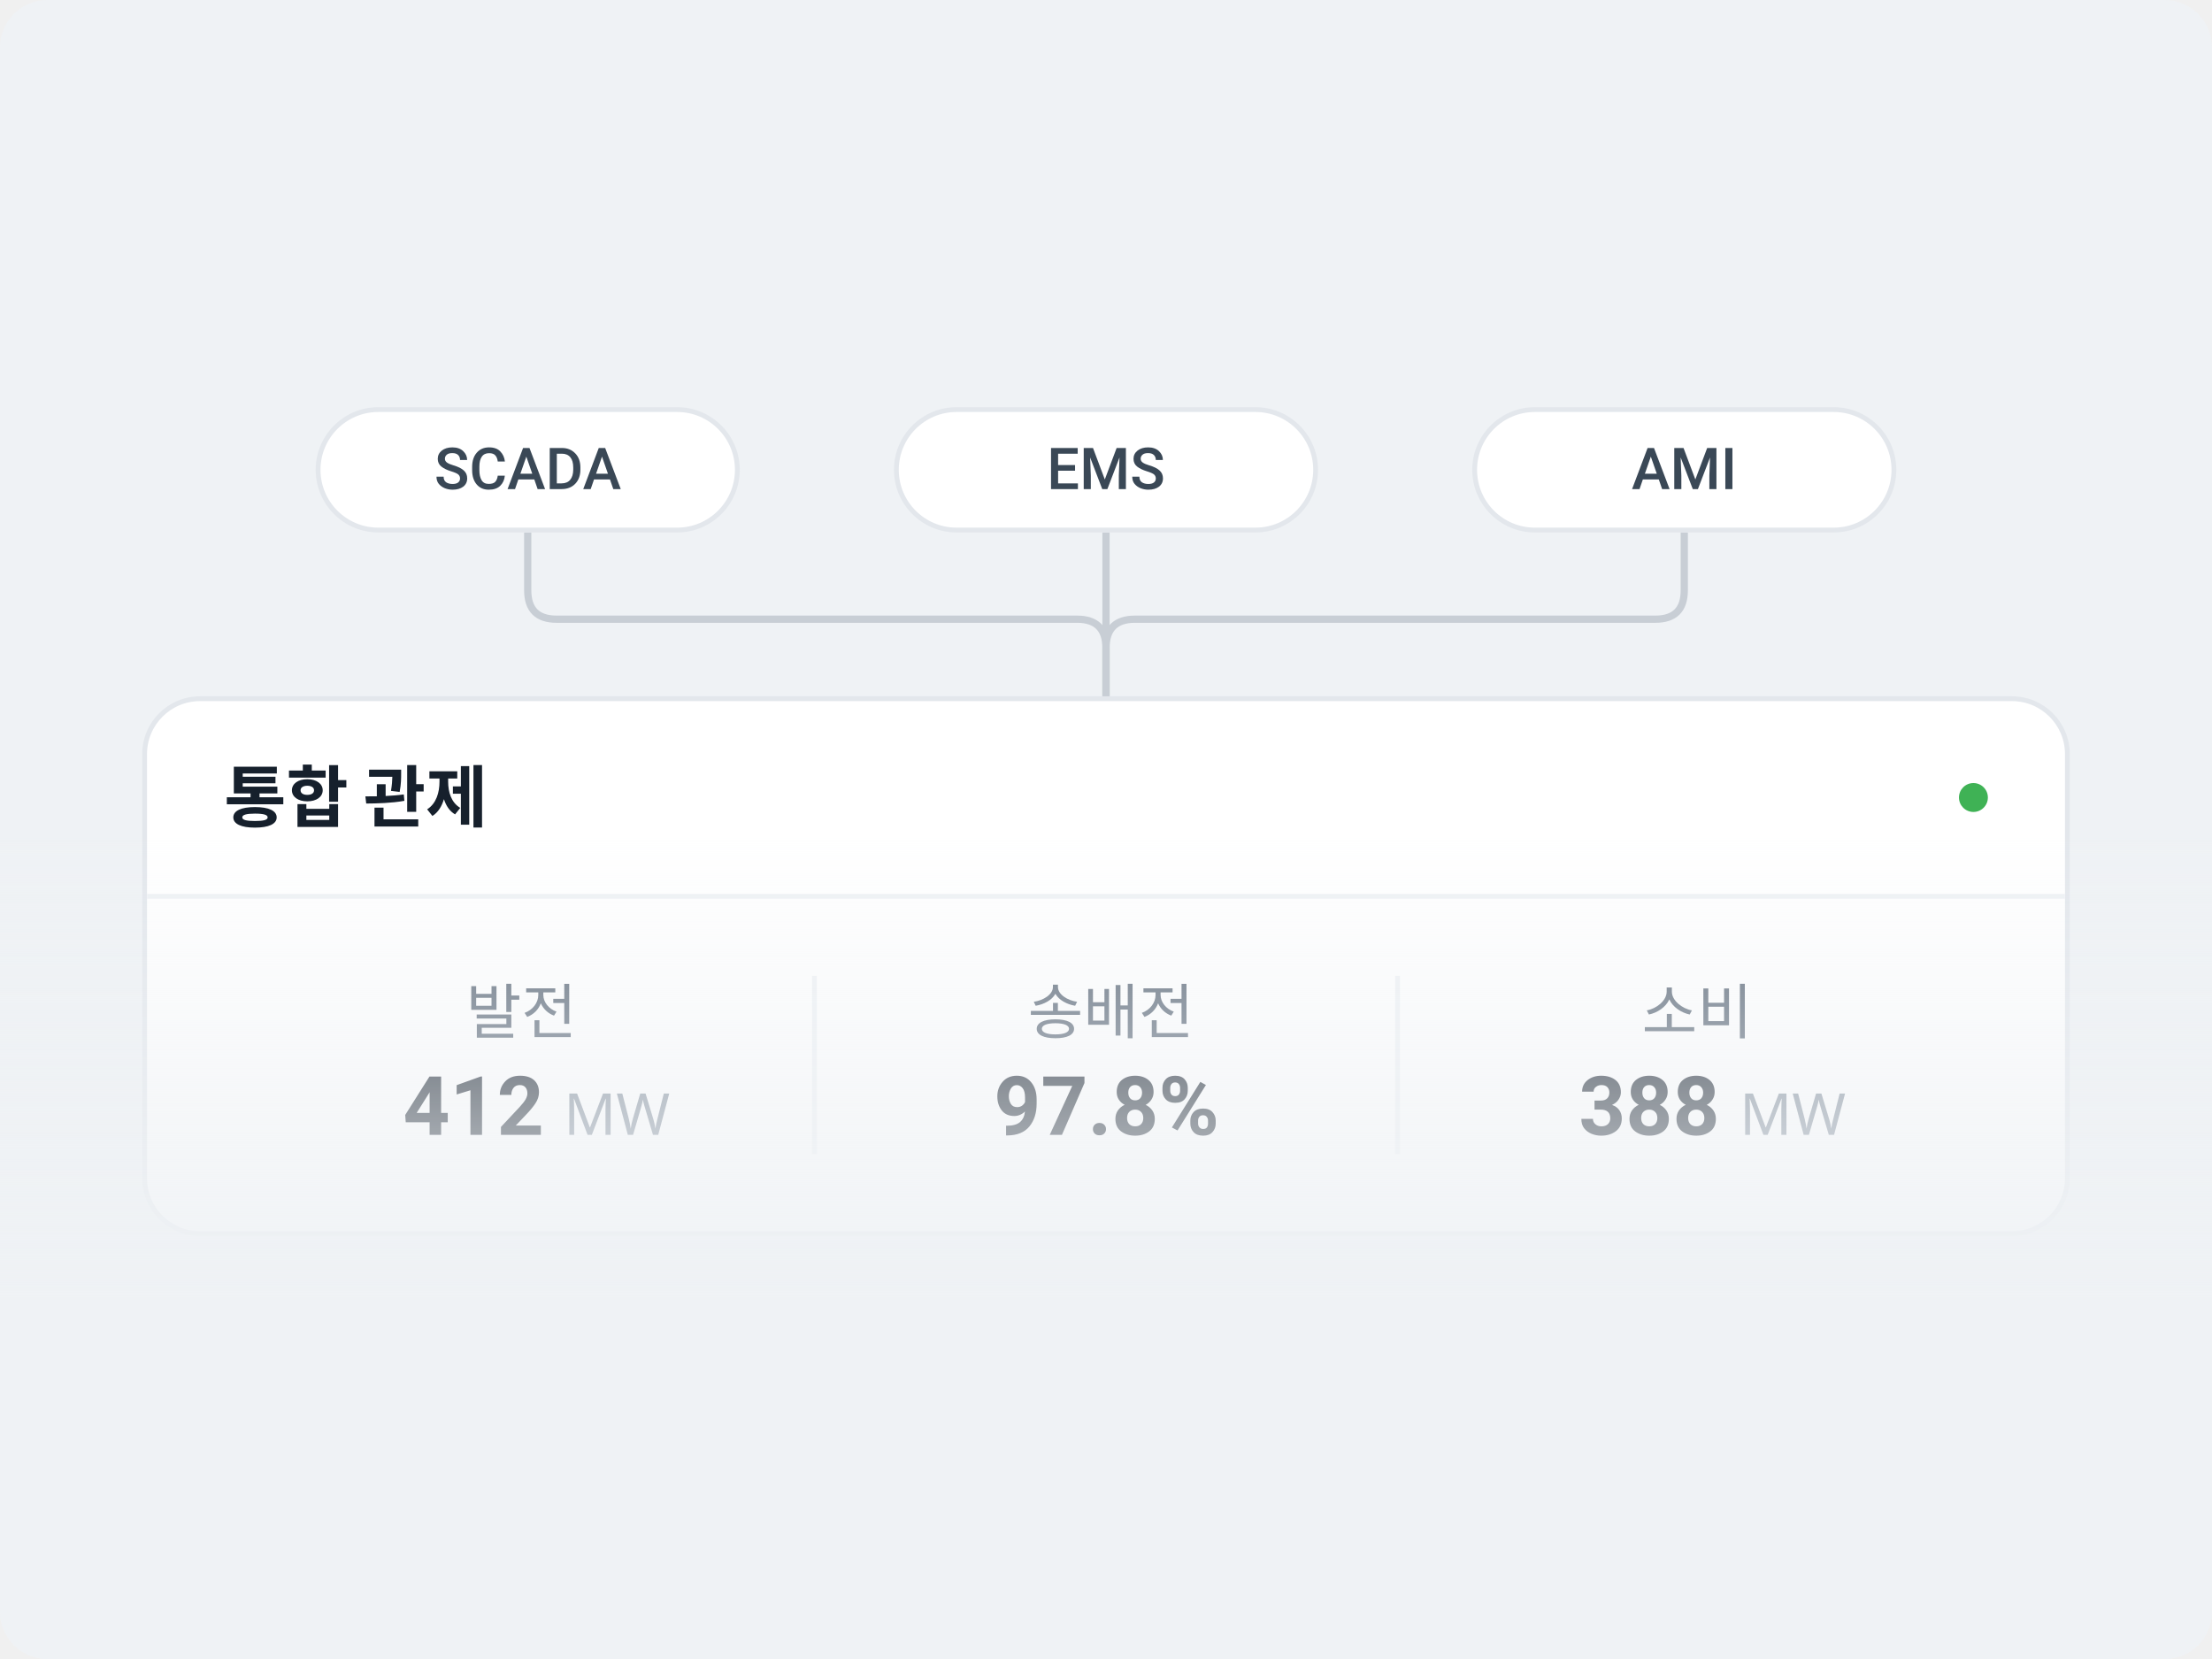
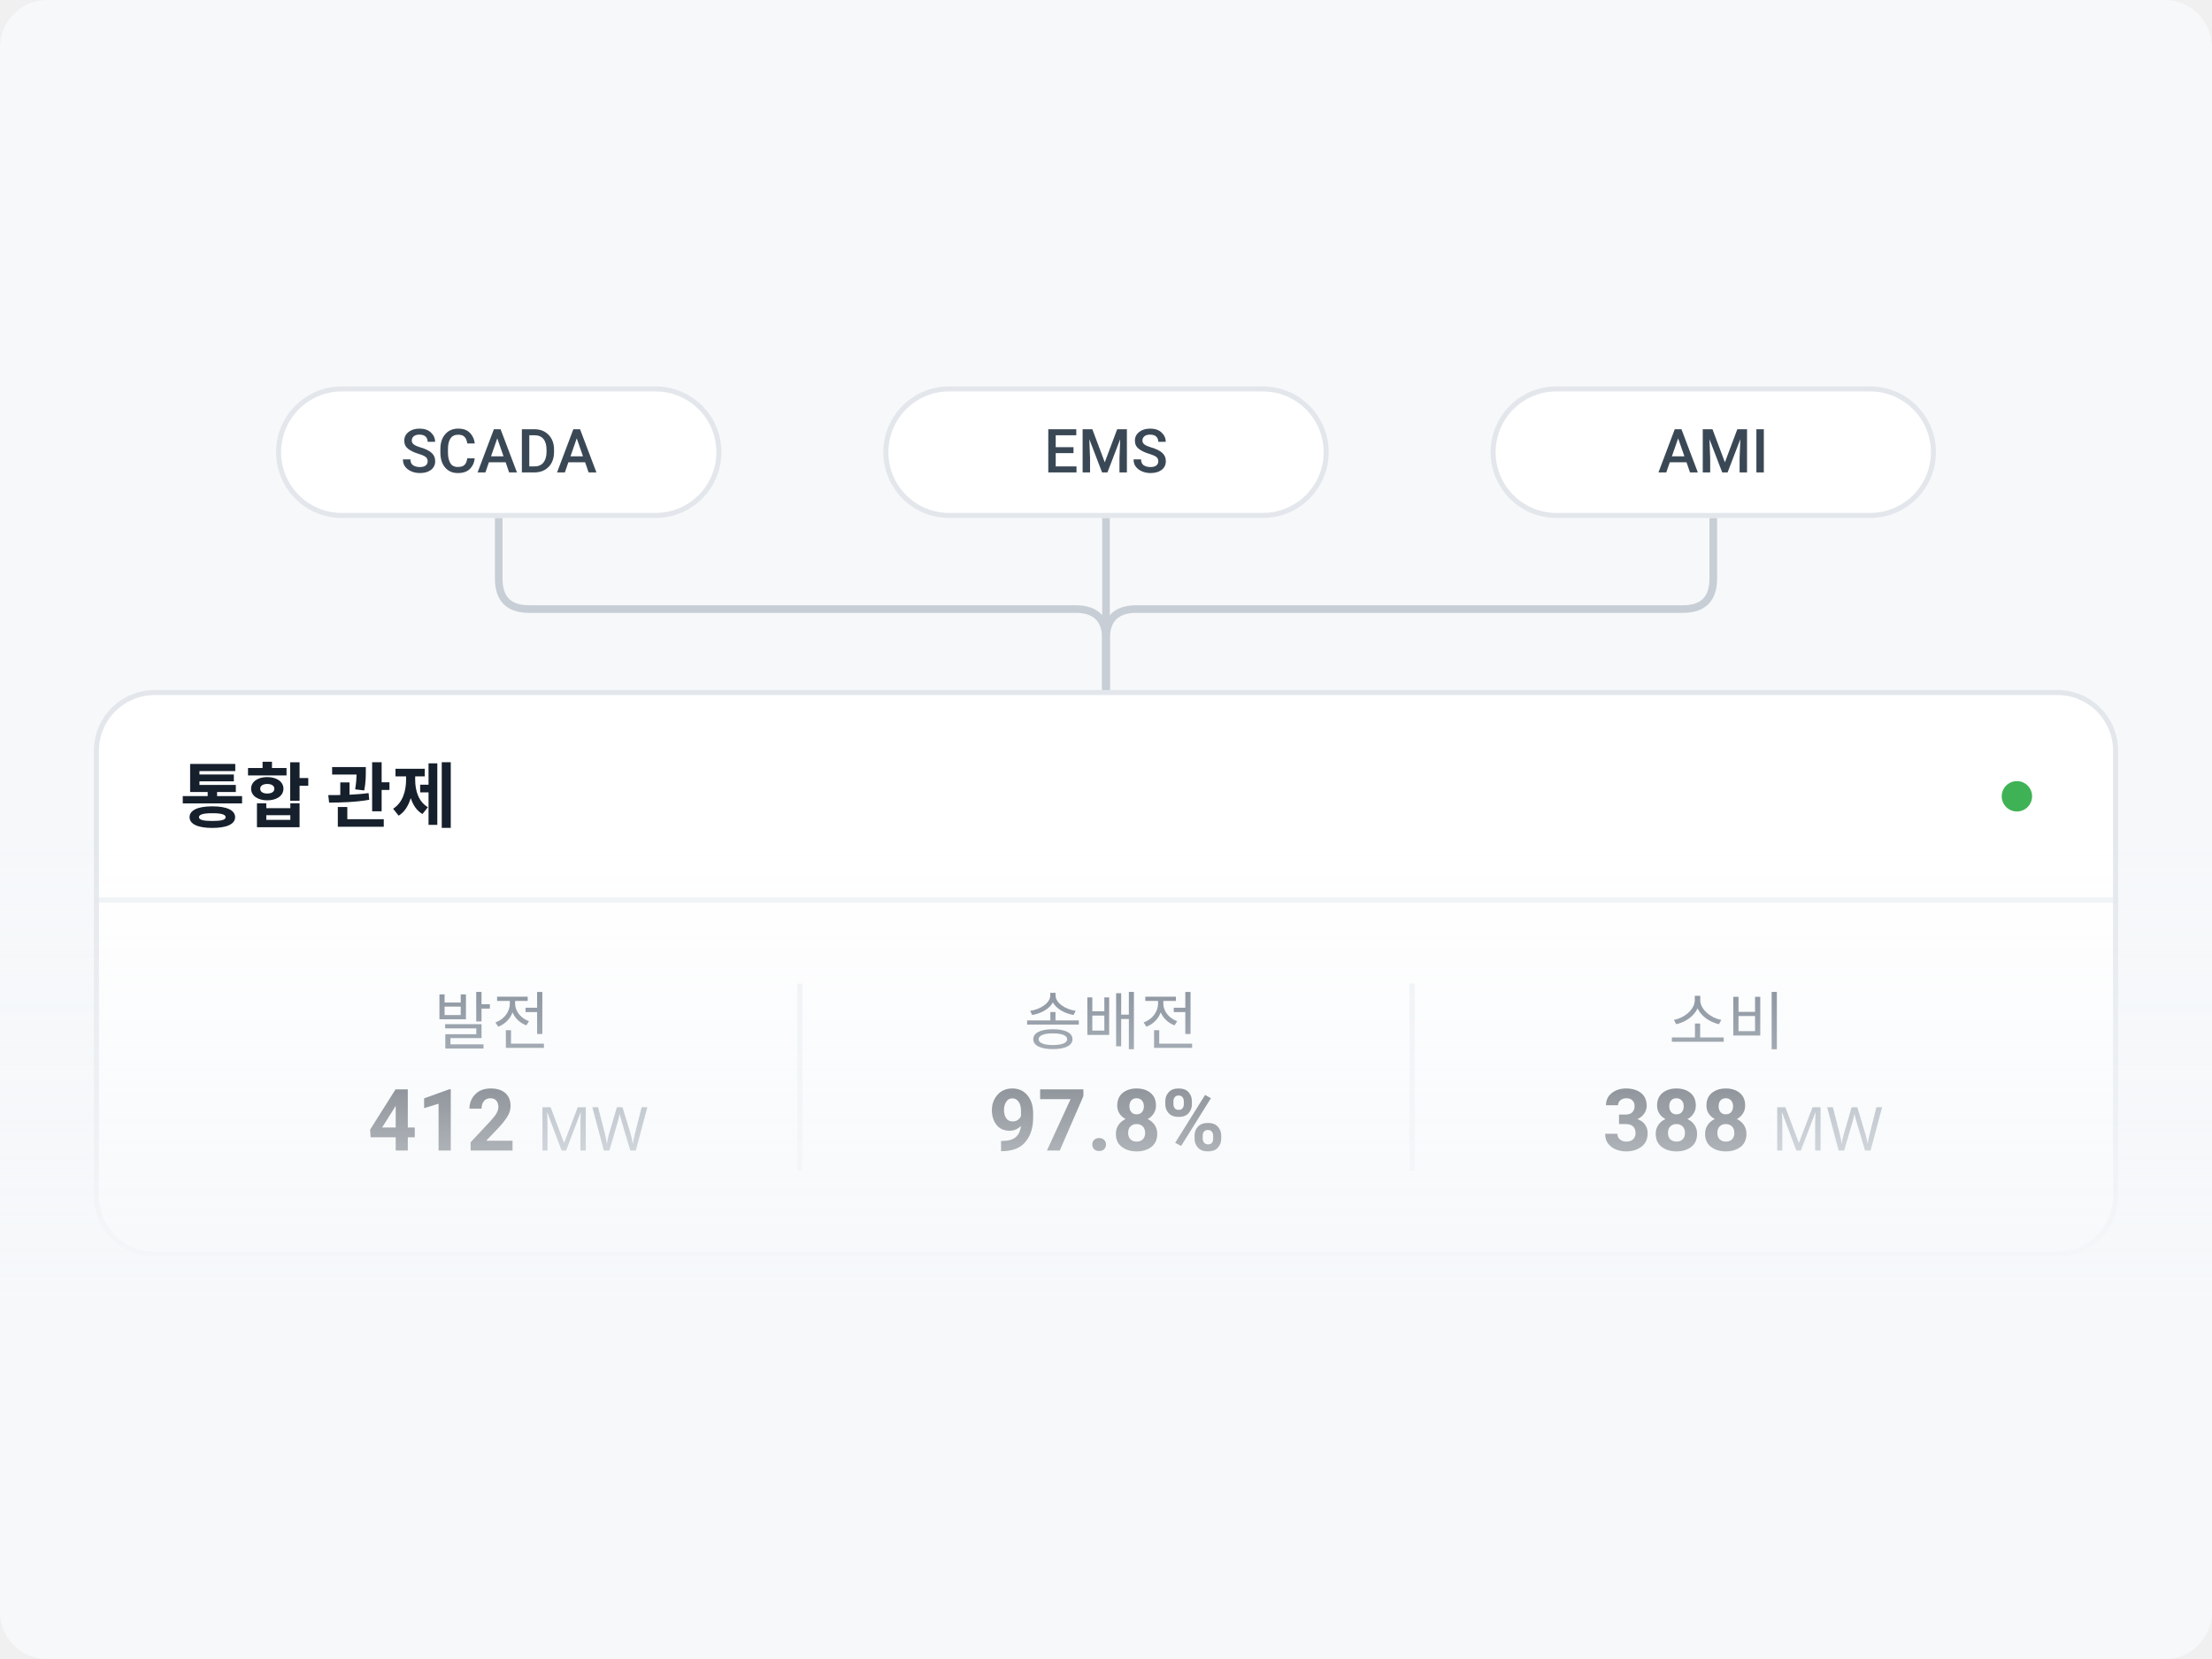
<svg xmlns="http://www.w3.org/2000/svg" width="560" height="420" viewBox="0 0 560 420" fill="none">
  <defs>
    <linearGradient id="fade0" x1="0" y1="210" x2="0" y2="330" gradientUnits="userSpaceOnUse">
-       <stop offset="0" stop-color="#EFF2F5" stop-opacity="0" />
-       <stop offset="0.5" stop-color="#EFF2F5" stop-opacity="0.5" />
-       <stop offset="1" stop-color="#EFF2F5" stop-opacity="1" />
+       <stop offset="0" stop-color="#F6F8FA" stop-opacity="0" />
+       <stop offset="0.5" stop-color="#F6F8FA" stop-opacity="0.5" />
+       <stop offset="1" stop-color="#F6F8FA" stop-opacity="1" />
    </linearGradient>
    <clipPath id="card">
      <rect width="560" height="420" rx="12" />
    </clipPath>
  </defs>
  <g clip-path="url(#card)">
-     <rect x="0" y="0" width="560" height="420" rx="12" fill="#EFF2F5" />
-     <g transform="translate(-61.60 -45.76) scale(1.22)">
-       <g transform="translate(0 0) scale(1 1)">
-         <path d="M160 148 V160 Q160 166 166 166 H274 Q280 166 280 172 V182" fill="none" stroke-width="1.5" stroke="#C8CED5" />
-         <path d="M400 148 V160 Q400 166 394 166 H286 Q280 166 280 172 V182" fill="none" stroke-width="1.5" stroke="#C8CED5" />
-         <path d="M280 148 V182" fill="none" stroke-width="1.5" stroke="#C8CED5" />
+     <rect x="0" y="0" width="560" height="420" rx="12" fill="#F6F8FA" />
+     <g transform="translate(-14.035 -10.426) scale(1.05013)">
+       <g transform="translate(-61.60 -45.76) scale(1.22)">
+         <g transform="translate(0 0) scale(1 1)">
+           <path d="M160 148 V160 Q160 166 166 166 H274 Q280 166 280 172 V182" fill="none" stroke-width="1.5" stroke="#C8CED5" />
+           <path d="M400 148 V160 Q400 166 394 166 H286 Q280 166 280 172 V182" fill="none" stroke-width="1.5" stroke="#C8CED5" />
+           <path d="M280 148 V182" fill="none" stroke-width="1.5" stroke="#C8CED5" />
+         </g>
+         <rect x="116.5" y="122.5" width="87" height="25" rx="12.5" fill="#FFFFFF" stroke="#E3E7EC" stroke-width="1" />
+         <text x="140.63" y="139" font-family="Roboto" font-size="12" font-weight="500" fill="#3A4856">SCADA</text>
+         <rect x="236.5" y="122.5" width="87" height="25" rx="12.5" fill="#FFFFFF" stroke="#E3E7EC" stroke-width="1" />
+         <text x="267.72" y="139" font-family="Roboto" font-size="12" font-weight="500" fill="#3A4856">EMS</text>
+         <rect x="356.5" y="122.5" width="87" height="25" rx="12.5" fill="#FFFFFF" stroke="#E3E7EC" stroke-width="1" />
+         <text x="389.06" y="139" font-family="Roboto" font-size="12" font-weight="500" fill="#3A4856">AMI</text>
+         <rect x="80.5" y="182.5" width="399" height="111" rx="11.5" fill="#FFFFFF" stroke="#E3E7EC" stroke-width="1" />
+         <line x1="81" y1="223.5" x2="479" y2="223.5" stroke="#EFF2F5" stroke-width="1" />
+         <text x="97" y="208" font-family="Pretendard" font-size="14" font-weight="600" fill="#16202C">통합 관제</text>
+         <rect x="457" y="200" width="6" height="6" rx="3" fill="#3FB255" />
+         <text x="147.19" y="252" font-family="Pretendard" font-size="12.5" font-weight="400" fill="#5A6776">발전</text>
+         <text x="134.11" y="273" font-family="Roboto" font-size="17" font-weight="600" fill="#16202C" font-variant-numeric="tabular-nums">412</text>
+         <text x="167.48" y="273" font-family="JetBrains Mono" font-size="12" font-weight="500" fill="#7E8A98" font-variant-numeric="tabular-nums">MW</text>
+         <line x1="219.5" y1="240" x2="219.5" y2="277" stroke="#EFF2F5" stroke-width="1" />
+         <line x1="340.5" y1="240" x2="340.5" y2="277" stroke="#EFF2F5" stroke-width="1" />
+         <text x="263.78" y="252" font-family="Pretendard" font-size="12.5" font-weight="400" fill="#5A6776">송배전</text>
+         <text x="256.73" y="273" font-family="Roboto" font-size="17" font-weight="600" fill="#16202C" font-variant-numeric="tabular-nums">97.8%</text>
+         <text x="391.19" y="252" font-family="Pretendard" font-size="12.5" font-weight="400" fill="#5A6776">소비</text>
+         <text x="378.11" y="273" font-family="Roboto" font-size="17" font-weight="600" fill="#16202C" font-variant-numeric="tabular-nums">388</text>
+         <text x="411.48" y="273" font-family="JetBrains Mono" font-size="12" font-weight="500" fill="#7E8A98" font-variant-numeric="tabular-nums">MW</text>
      </g>
-       <rect x="116.5" y="122.5" width="87" height="25" rx="12.5" fill="#FFFFFF" stroke="#E3E7EC" stroke-width="1" />
-       <text x="140.63" y="139" font-family="Roboto" font-size="12" font-weight="500" fill="#3A4856">SCADA</text>
-       <rect x="236.5" y="122.5" width="87" height="25" rx="12.5" fill="#FFFFFF" stroke="#E3E7EC" stroke-width="1" />
-       <text x="267.72" y="139" font-family="Roboto" font-size="12" font-weight="500" fill="#3A4856">EMS</text>
-       <rect x="356.5" y="122.5" width="87" height="25" rx="12.5" fill="#FFFFFF" stroke="#E3E7EC" stroke-width="1" />
-       <text x="389.06" y="139" font-family="Roboto" font-size="12" font-weight="500" fill="#3A4856">AMI</text>
-       <rect x="80.5" y="182.5" width="399" height="111" rx="11.5" fill="#FFFFFF" stroke="#E3E7EC" stroke-width="1" />
-       <line x1="81" y1="223.5" x2="479" y2="223.5" stroke="#EFF2F5" stroke-width="1" />
-       <text x="97" y="208" font-family="Pretendard" font-size="14" font-weight="600" fill="#16202C">통합 관제</text>
-       <rect x="457" y="200" width="6" height="6" rx="3" fill="#3FB255" />
-       <text x="147.19" y="252" font-family="Pretendard" font-size="12.5" font-weight="400" fill="#5A6776">발전</text>
-       <text x="134.11" y="273" font-family="Roboto" font-size="17" font-weight="600" fill="#16202C" font-variant-numeric="tabular-nums">412</text>
-       <text x="167.48" y="273" font-family="JetBrains Mono" font-size="12" font-weight="500" fill="#7E8A98" font-variant-numeric="tabular-nums">MW</text>
-       <line x1="219.5" y1="240" x2="219.5" y2="277" stroke="#EFF2F5" stroke-width="1" />
-       <line x1="340.5" y1="240" x2="340.5" y2="277" stroke="#EFF2F5" stroke-width="1" />
-       <text x="263.78" y="252" font-family="Pretendard" font-size="12.5" font-weight="400" fill="#5A6776">송배전</text>
-       <text x="256.73" y="273" font-family="Roboto" font-size="17" font-weight="600" fill="#16202C" font-variant-numeric="tabular-nums">97.8%</text>
-       <text x="391.19" y="252" font-family="Pretendard" font-size="12.5" font-weight="400" fill="#5A6776">소비</text>
-       <text x="378.11" y="273" font-family="Roboto" font-size="17" font-weight="600" fill="#16202C" font-variant-numeric="tabular-nums">388</text>
-       <text x="411.48" y="273" font-family="JetBrains Mono" font-size="12" font-weight="500" fill="#7E8A98" font-variant-numeric="tabular-nums">MW</text>
    </g>
    <rect x="0" y="210" width="560" height="210" fill="url(#fade0)" />
  </g>
</svg>
